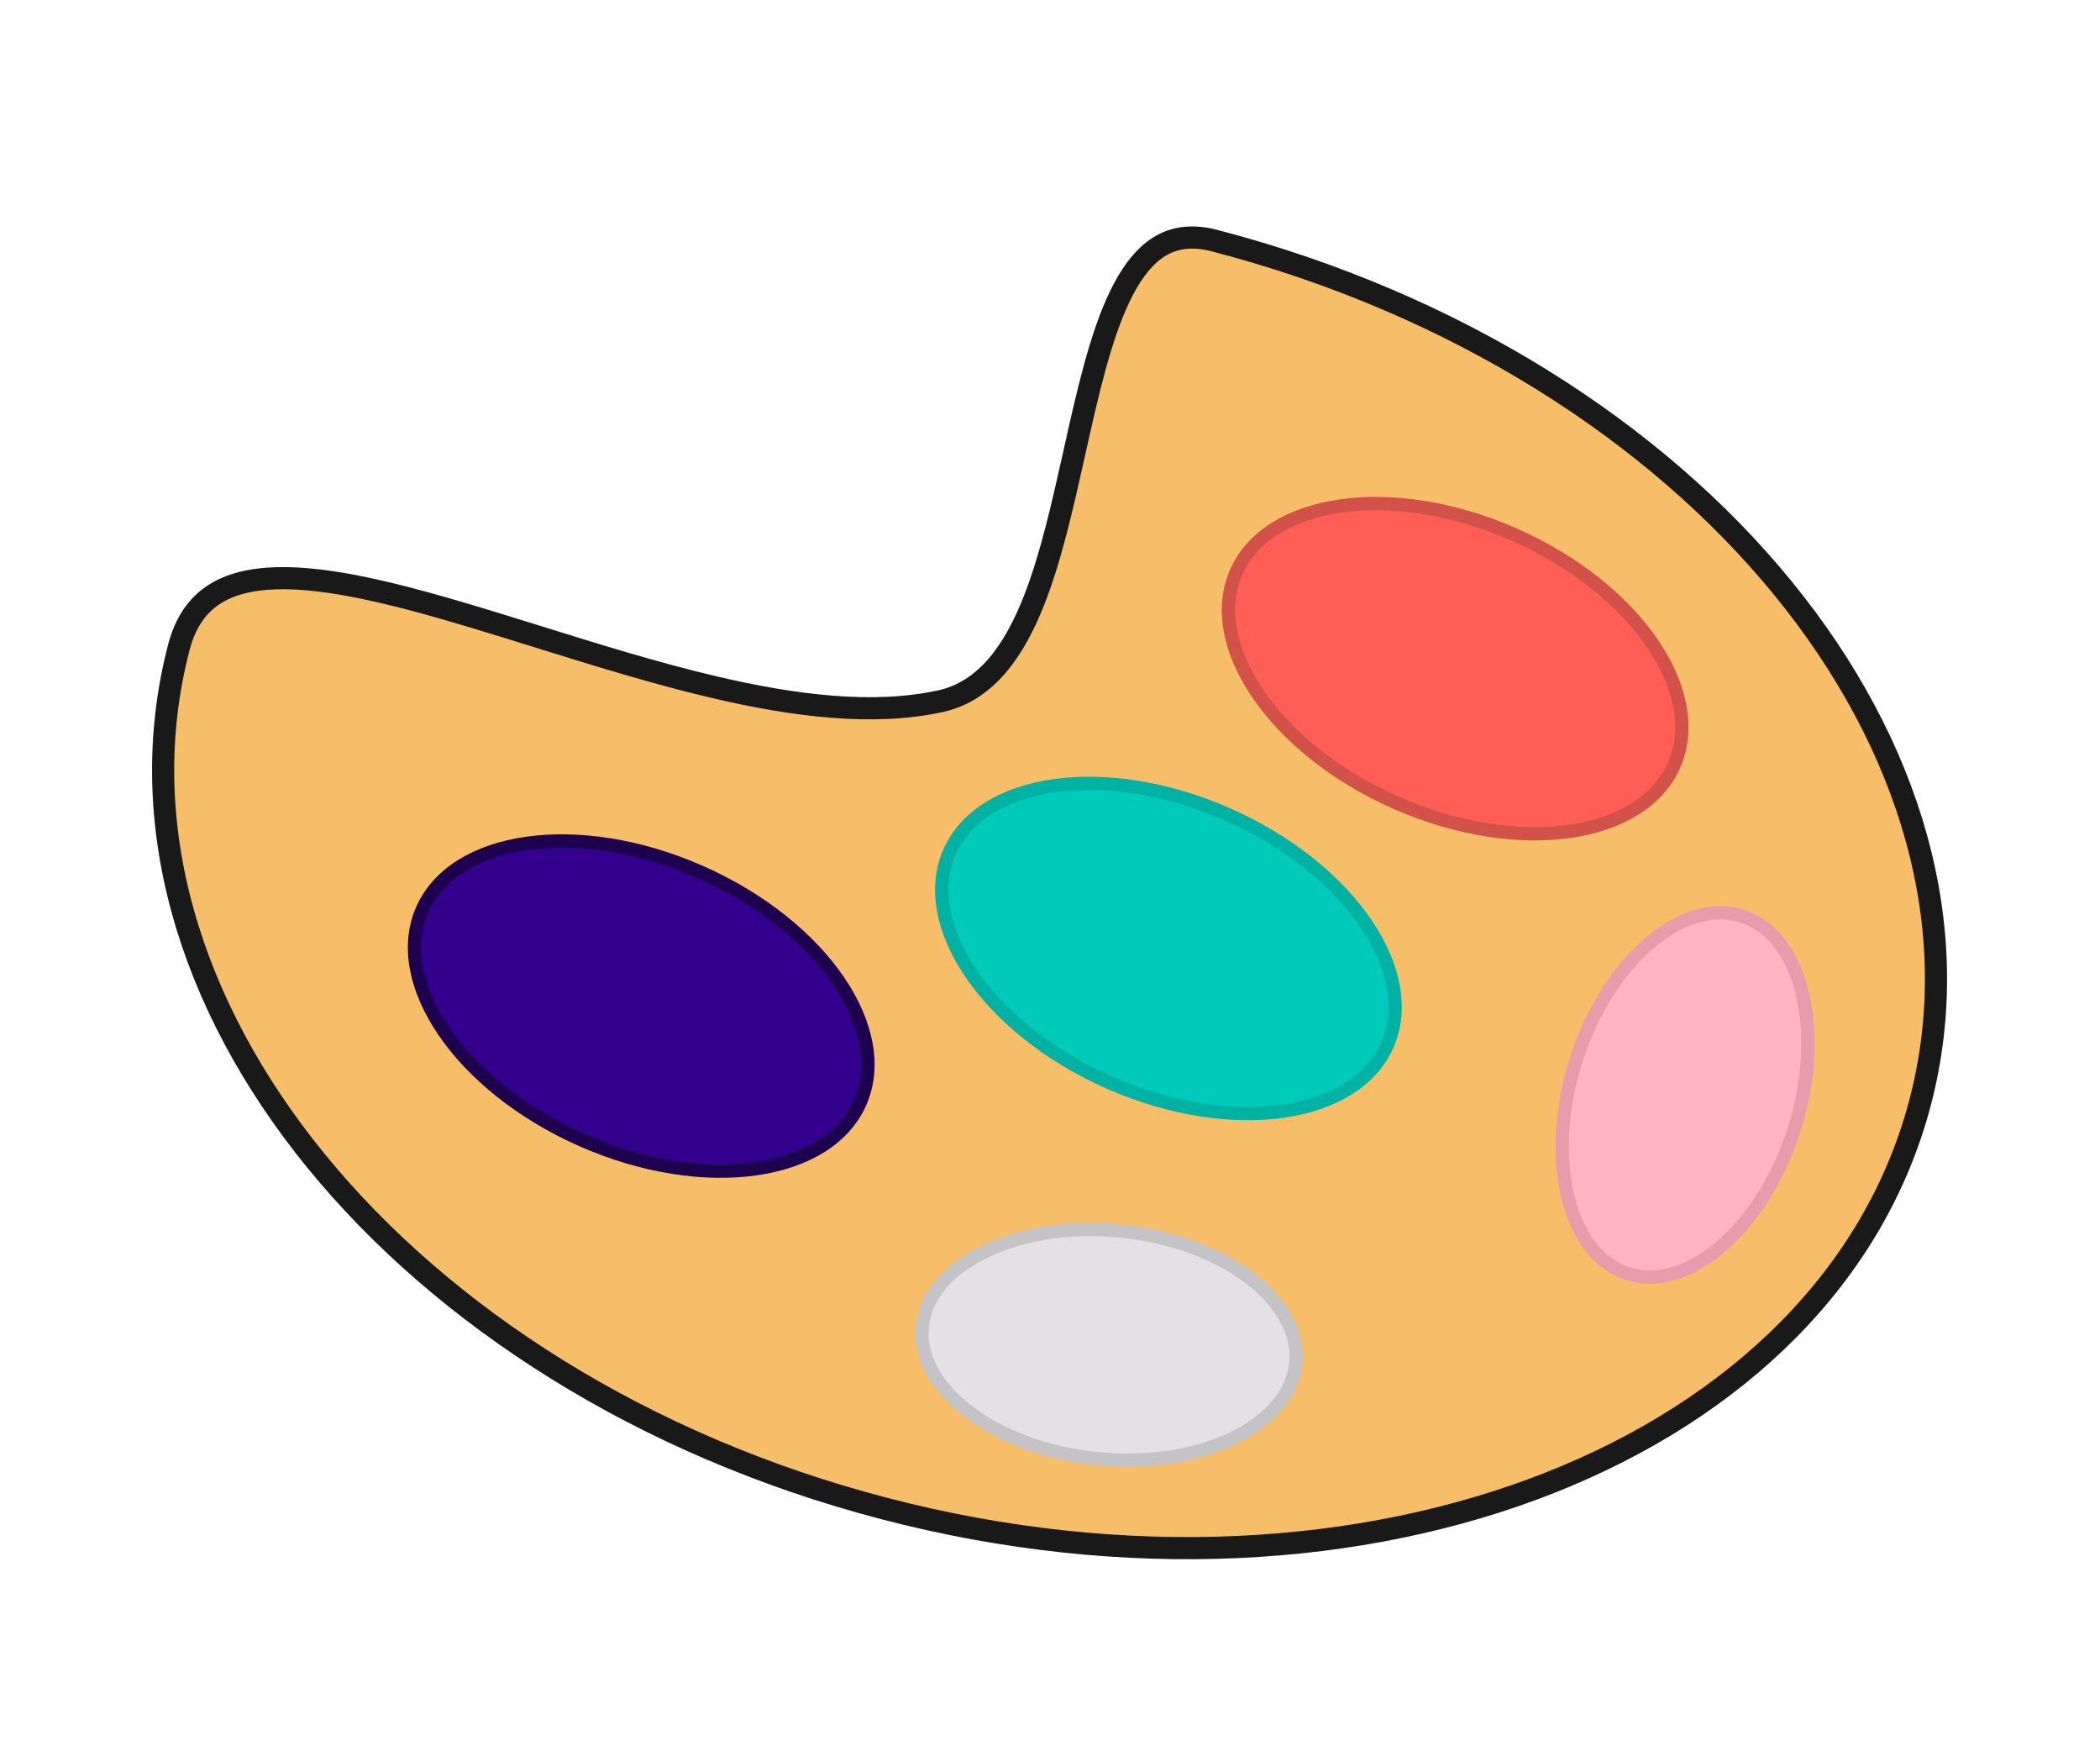
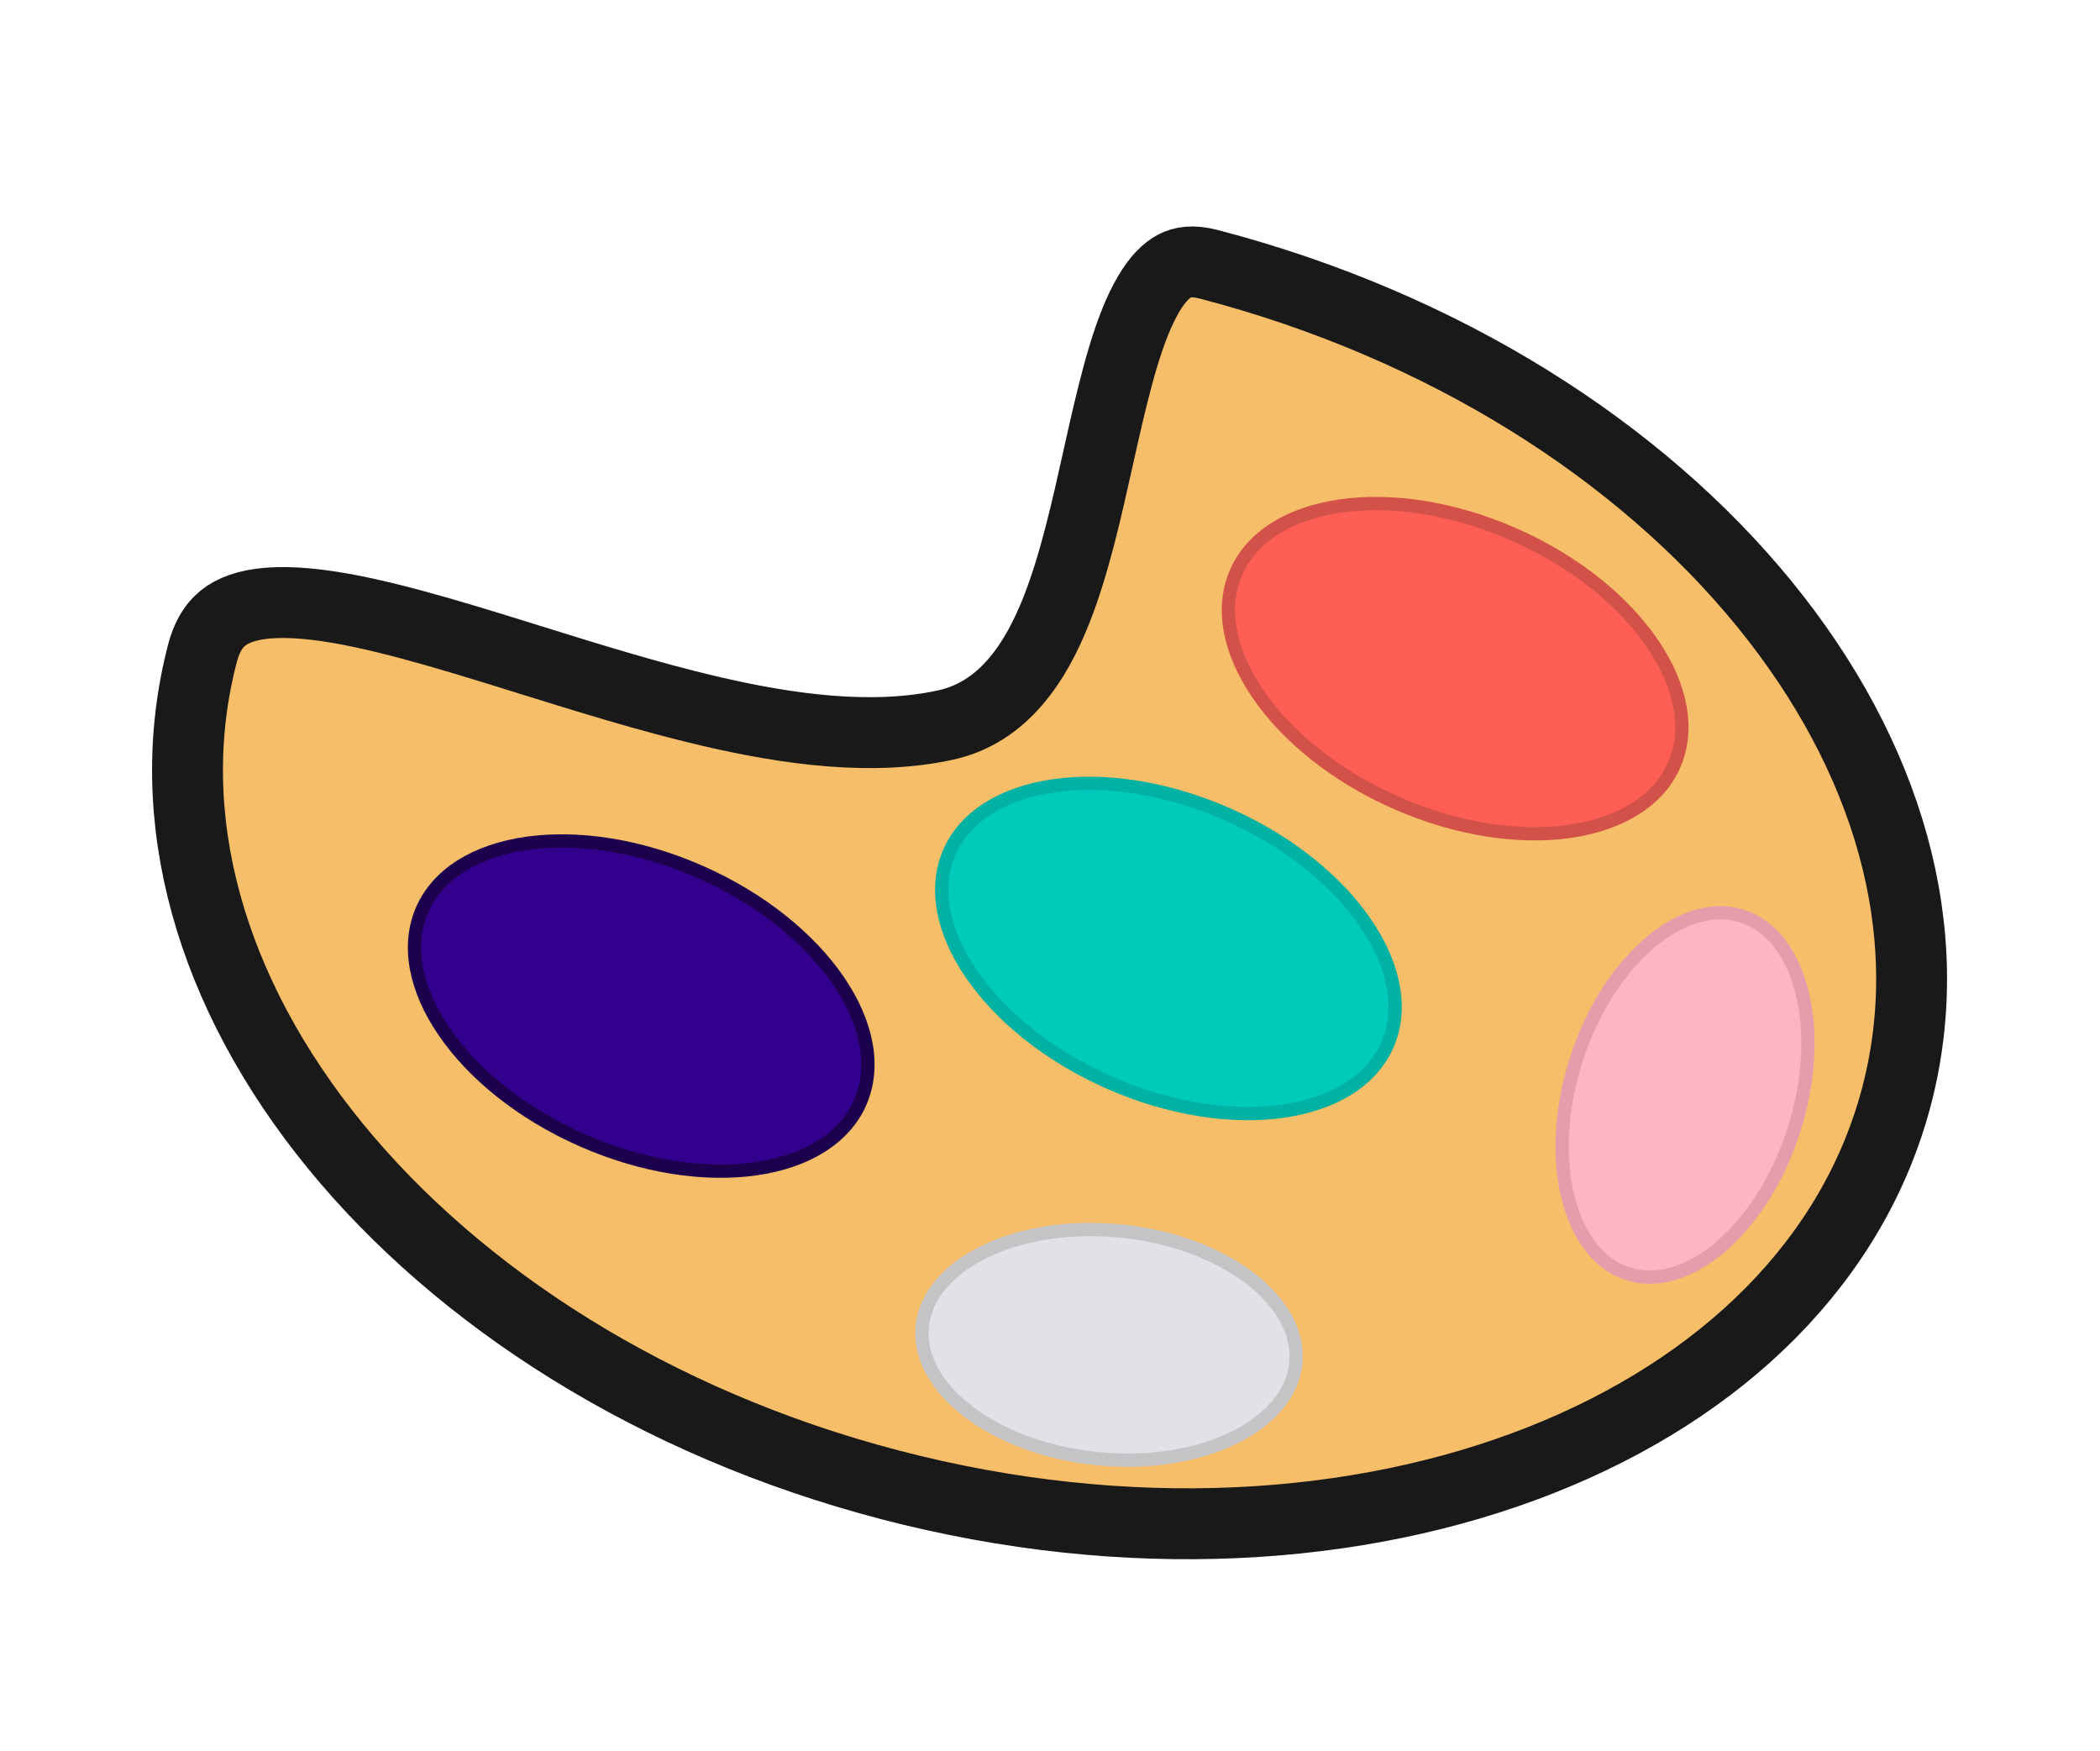
<svg xmlns="http://www.w3.org/2000/svg" width="474" height="395" viewBox="0 0 474 395" fill="none">
-   <path d="M433.438 248.627C423.21 287.838 392.165 317.874 349.836 334.594C307.509 351.312 254.07 354.621 199.588 340.41C145.106 326.199 100.092 297.21 71.324 261.947C42.554 226.682 30.135 185.308 40.362 146.098C41.847 140.407 44.543 136.683 48.109 134.295C51.731 131.87 56.499 130.656 62.386 130.487C74.246 130.146 89.703 134.051 107.007 139.249C111.634 140.639 116.385 142.119 121.213 143.623C134.27 147.69 147.89 151.933 161.123 155.043C179.241 159.301 197.065 161.553 212.266 158.233C222.68 155.958 228.975 146.69 233.364 135.57C237.229 125.781 239.89 113.837 242.47 102.263C242.842 100.594 243.212 98.932 243.584 97.286C246.579 84.029 249.665 71.844 254.479 63.636C256.862 59.573 259.553 56.696 262.664 55.101C265.715 53.537 269.439 53.07 274.213 54.315C328.694 68.526 373.709 97.515 402.477 132.778C431.247 168.043 443.666 209.417 433.438 248.627Z" fill="#F7BE69" stroke="#191919" stroke-width="5" />
+   <path d="M428.116 247.239C418.439 284.34 388.953 313.23 347.815 329.478C306.684 345.724 254.449 349.036 200.976 335.088C147.503 321.141 103.541 292.737 75.585 258.47C47.625 224.198 36.007 184.587 45.684 147.486C46.883 142.892 48.885 140.395 51.169 138.865C53.632 137.216 57.264 136.136 62.544 135.985C73.384 135.673 88.016 139.287 105.425 144.517C109.936 145.872 114.615 147.33 119.4 148.82C132.515 152.905 146.425 157.238 159.864 160.397C178.182 164.702 196.998 167.197 213.439 163.606C226.723 160.704 233.962 149.034 238.48 137.59C242.517 127.364 245.282 114.943 247.846 103.425C248.217 101.761 248.583 100.115 248.949 98.498C251.983 85.066 254.919 73.758 259.224 66.418C261.299 62.88 263.317 60.947 265.172 59.996C266.836 59.143 269.142 58.676 272.825 59.637C326.297 73.585 370.26 101.988 398.215 136.255C426.175 170.527 437.793 210.138 428.116 247.239Z" fill="#F7BE69" stroke="#191919" stroke-width="16" />
  <path d="M377.849 172.688C374.282 180.775 365.692 185.982 354.272 187.609C342.877 189.232 328.904 187.234 315.097 181.142C301.291 175.05 290.395 166.076 283.913 156.565C277.416 147.033 275.472 137.179 279.04 129.092C282.608 121.006 291.197 115.799 302.617 114.172C314.012 112.549 327.985 114.547 341.792 120.638C355.599 126.73 366.494 135.704 372.976 145.215C379.473 154.747 381.417 164.602 377.849 172.688Z" fill="#FE5E53" stroke="#D25148" stroke-width="3" />
  <path d="M194.135 248.826C190.567 256.912 181.978 262.119 170.557 263.746C159.163 265.369 145.189 263.371 131.383 257.28C117.576 251.188 106.681 242.214 100.198 232.703C93.702 223.171 91.757 213.316 95.325 205.23C98.893 197.143 107.483 191.936 118.903 190.309C130.298 188.686 144.271 190.684 158.078 196.776C171.884 202.868 182.78 211.842 189.262 221.353C195.759 230.885 197.703 240.739 194.135 248.826Z" fill="#33008E" stroke="#1C004D" stroke-width="3" />
  <path d="M313.135 235.826C309.567 243.912 300.978 249.119 289.557 250.746C278.163 252.369 264.189 250.371 250.383 244.28C236.576 238.188 225.681 229.214 219.198 219.703C212.702 210.171 210.757 200.316 214.325 192.23C217.893 184.143 226.483 178.936 237.903 177.309C249.298 175.686 263.271 177.684 277.078 183.776C290.884 189.868 301.78 198.842 308.262 208.353C314.759 217.885 316.703 227.739 313.135 235.826Z" fill="#00CAB9" stroke="#00B2A3" stroke-width="3" />
  <path d="M292.485 307.611C291.817 314.416 286.757 320.37 278.64 324.383C270.546 328.385 259.622 330.328 247.801 329.168C235.98 328.008 225.643 323.978 218.481 318.478C211.299 312.964 207.493 306.14 208.161 299.335C208.829 292.53 213.889 286.576 222.006 282.563C230.1 278.561 241.024 276.617 252.845 277.777C264.666 278.938 275.004 282.968 282.165 288.467C289.347 293.982 293.153 300.806 292.485 307.611Z" fill="#E3E1E6" stroke="#C4C3C5" stroke-width="3" />
  <path d="M367.486 287.453C360.971 285.378 356.206 279.186 353.976 270.41C351.753 261.658 352.135 250.569 355.738 239.252C359.342 227.934 365.443 218.666 372.317 212.812C379.21 206.94 386.679 204.644 393.194 206.718C399.709 208.793 404.475 214.985 406.704 223.761C408.927 232.513 408.546 243.602 404.942 254.919C401.338 266.237 395.237 275.505 388.363 281.359C381.47 287.231 374.001 289.527 367.486 287.453Z" fill="#FFB4C2" stroke="#E69CAA" stroke-width="3" />
</svg>
